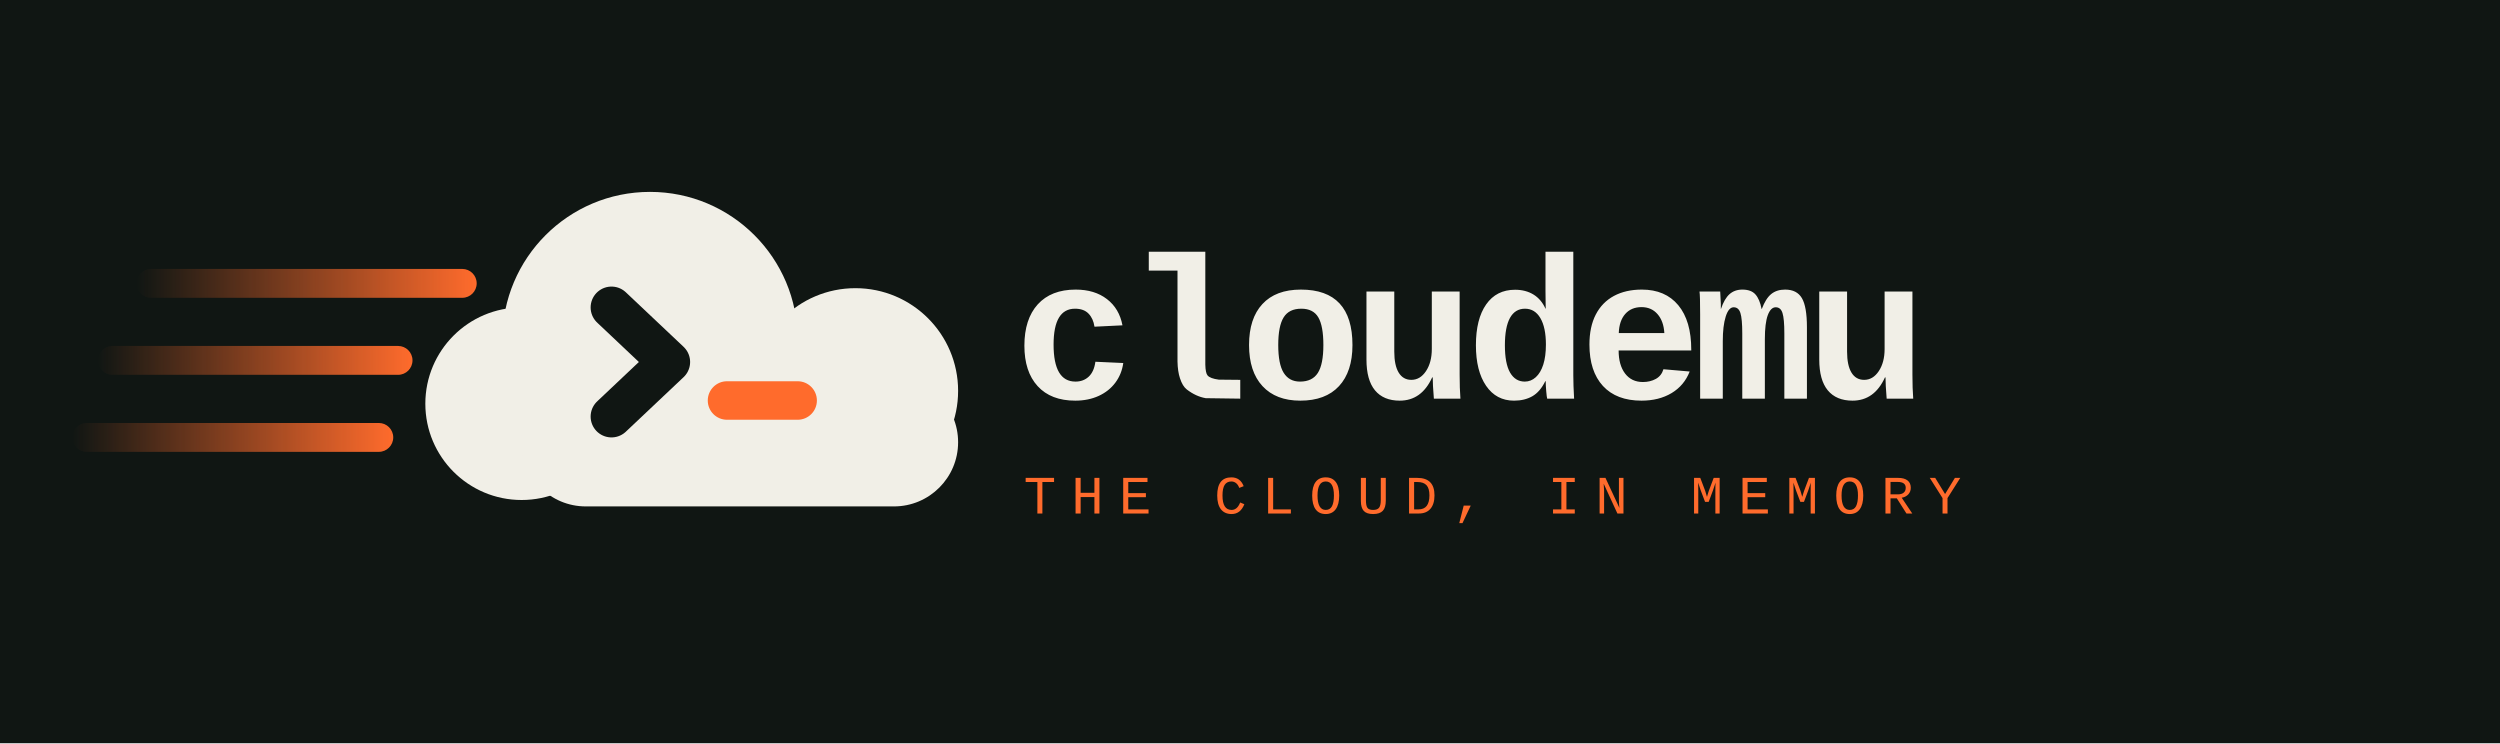
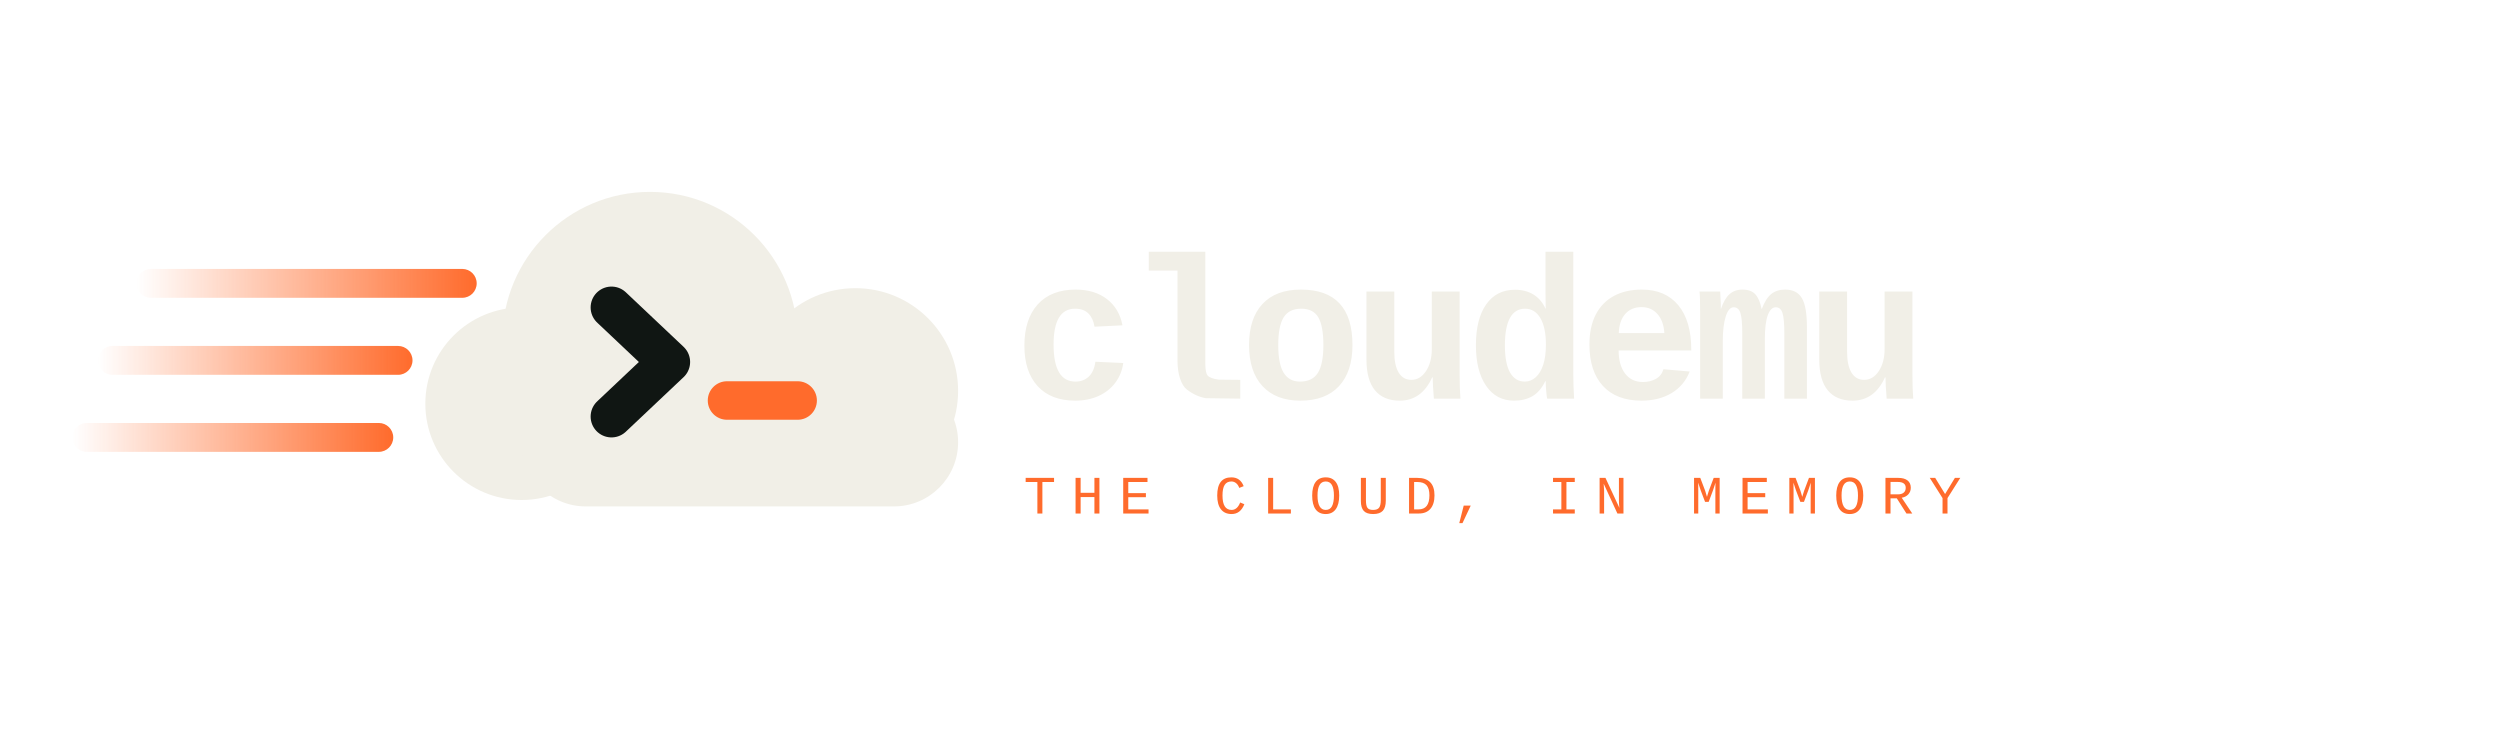
<svg xmlns="http://www.w3.org/2000/svg" width="740" height="220" viewBox="0 0 740 220">
-   <rect width="740" height="220" fill="#101613" />
  <g transform="translate(10,15) scale(1.9)">
    <defs>
-       <linearGradient id="g1" x1="0" y1="0" x2="1" y2="0">
+       <linearGradient id="g4" x1="0" y1="0" x2="1" y2="0">
        <stop offset="0" stop-color="#FF6B2C" stop-opacity="0" />
        <stop offset="1" stop-color="#FF6B2C" />
      </linearGradient>
    </defs>
-     <g fill="url(#g1)">
+     <g fill="url(#g4)">
      <rect x="16" y="34" width="53" height="4.5" rx="2.25" />
      <rect x="10" y="46" width="49" height="4.5" rx="2.25" />
      <rect x="6" y="58" width="50" height="4.5" rx="2.25" />
    </g>
    <g fill="#F1EFE7">
      <circle cx="96" cy="45" r="23" />
      <circle cx="128" cy="53" r="16" />
      <circle cx="76" cy="55" r="15" />
      <rect x="76" y="51" width="68" height="20" rx="10" />
    </g>
    <path d="M90 40 L99 48.5 L90 57" stroke="#101613" stroke-width="6.5" stroke-linecap="round" stroke-linejoin="round" fill="none" />
    <rect x="105" y="51.5" width="17" height="6" rx="3" fill="#FF6B2C" />
  </g>
  <text x="300" y="118" font-family="'JetBrains Mono','Courier New',monospace" font-weight="800" font-size="60" letter-spacing="-2.5" fill="#F1EFE7">cloudemu</text>
  <text x="303" y="152" font-family="'JetBrains Mono','Courier New',monospace" font-weight="500" font-size="16" letter-spacing="4.5" fill="#FF6B2C">THE CLOUD, IN MEMORY</text>
</svg>
